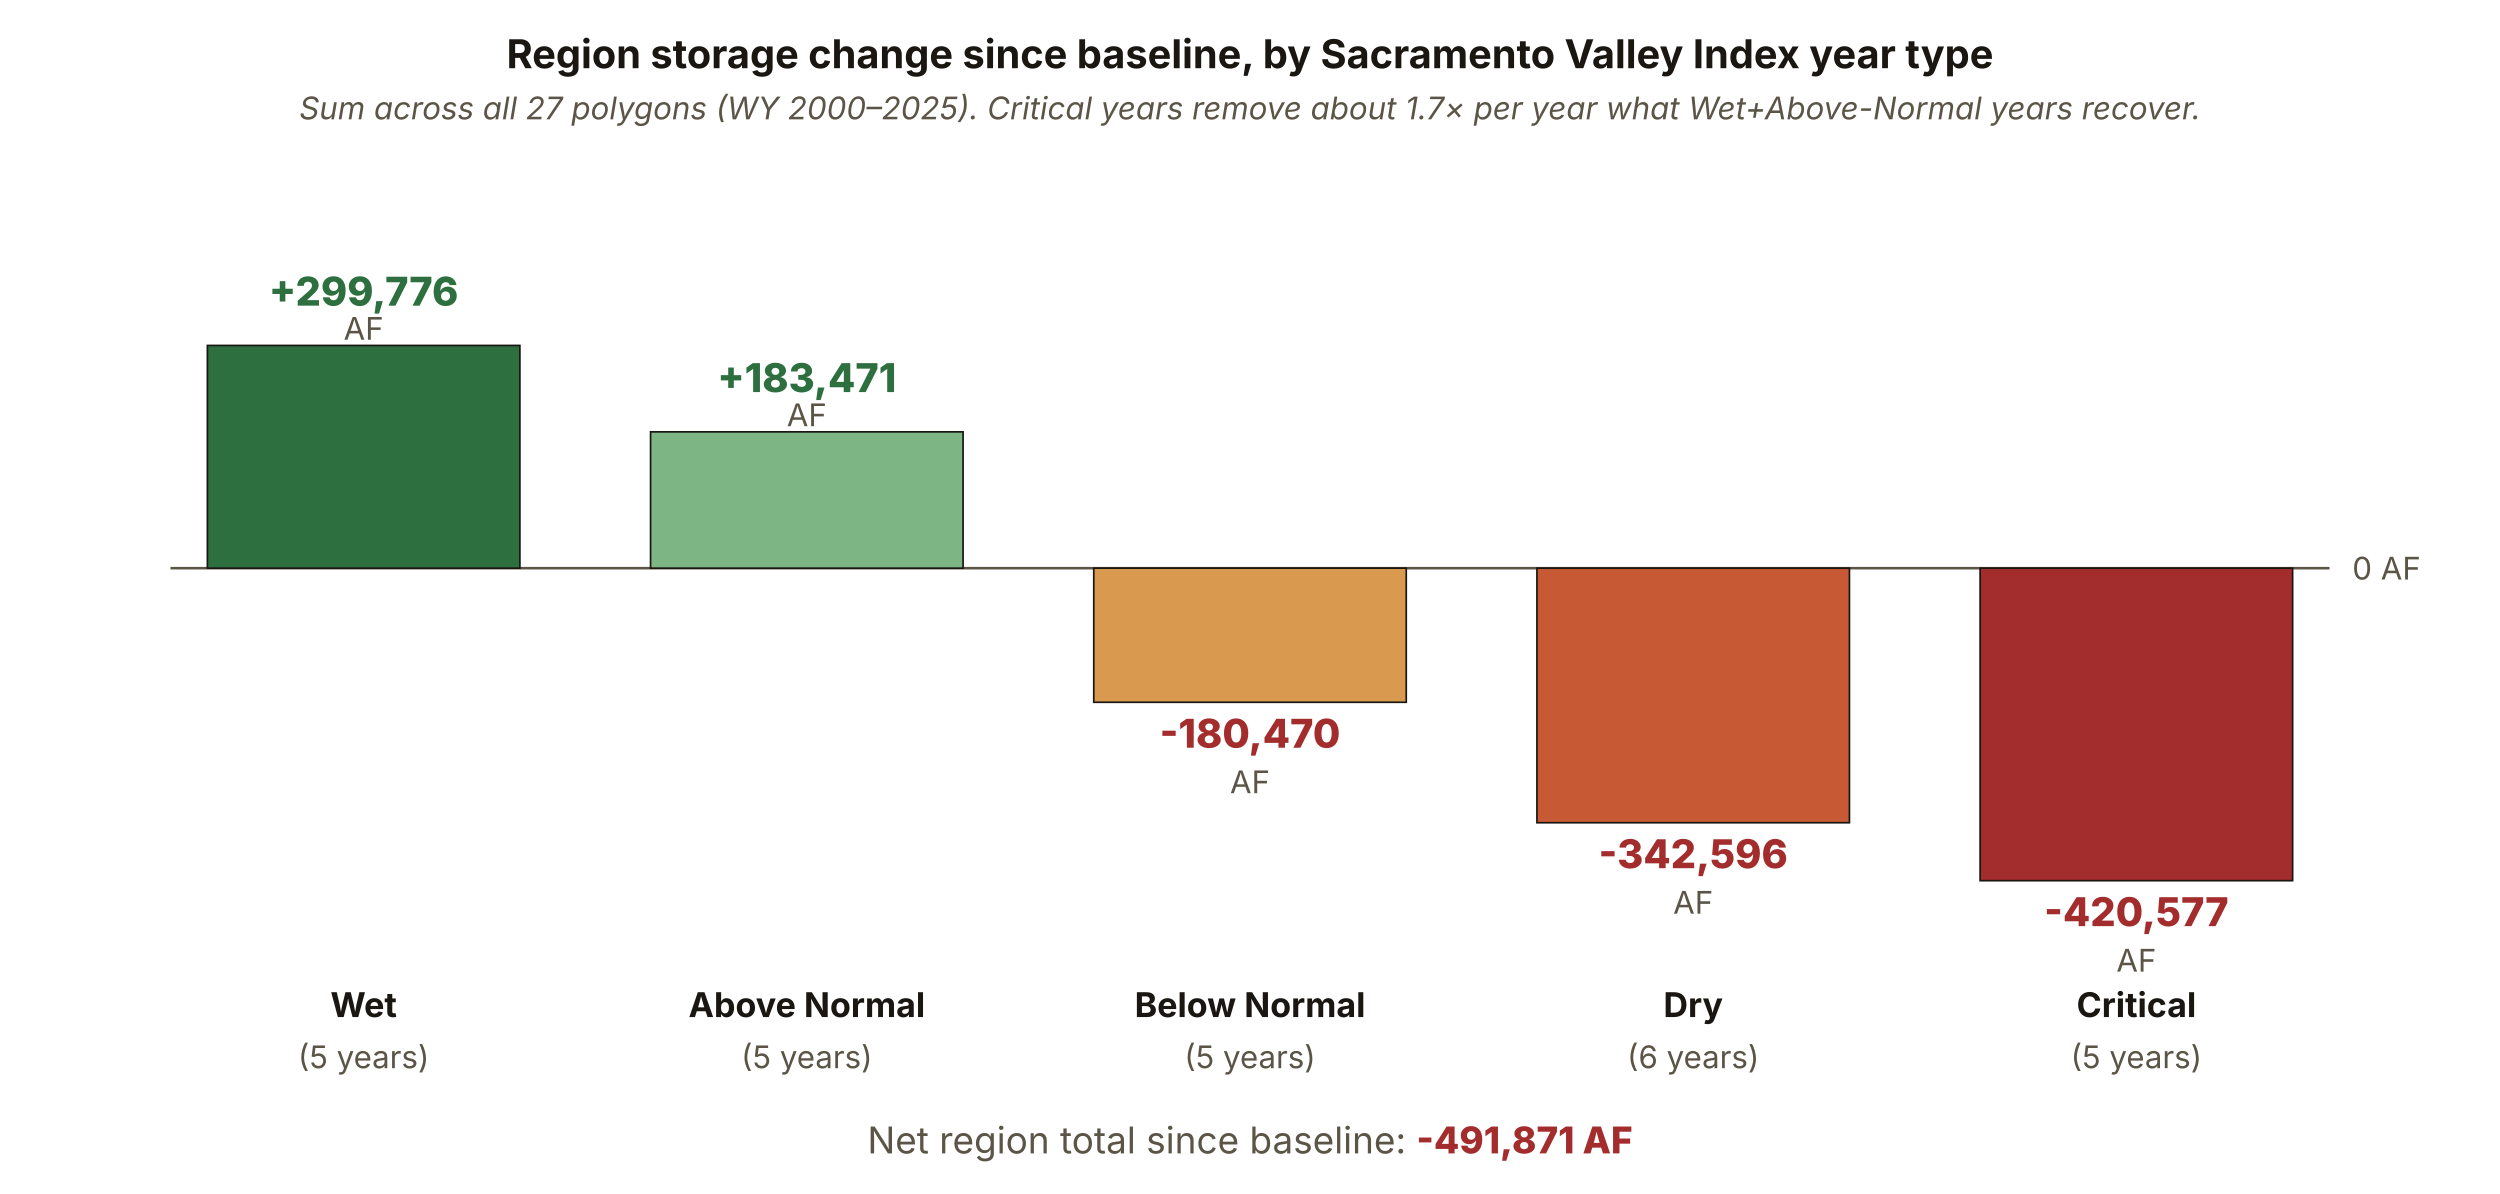
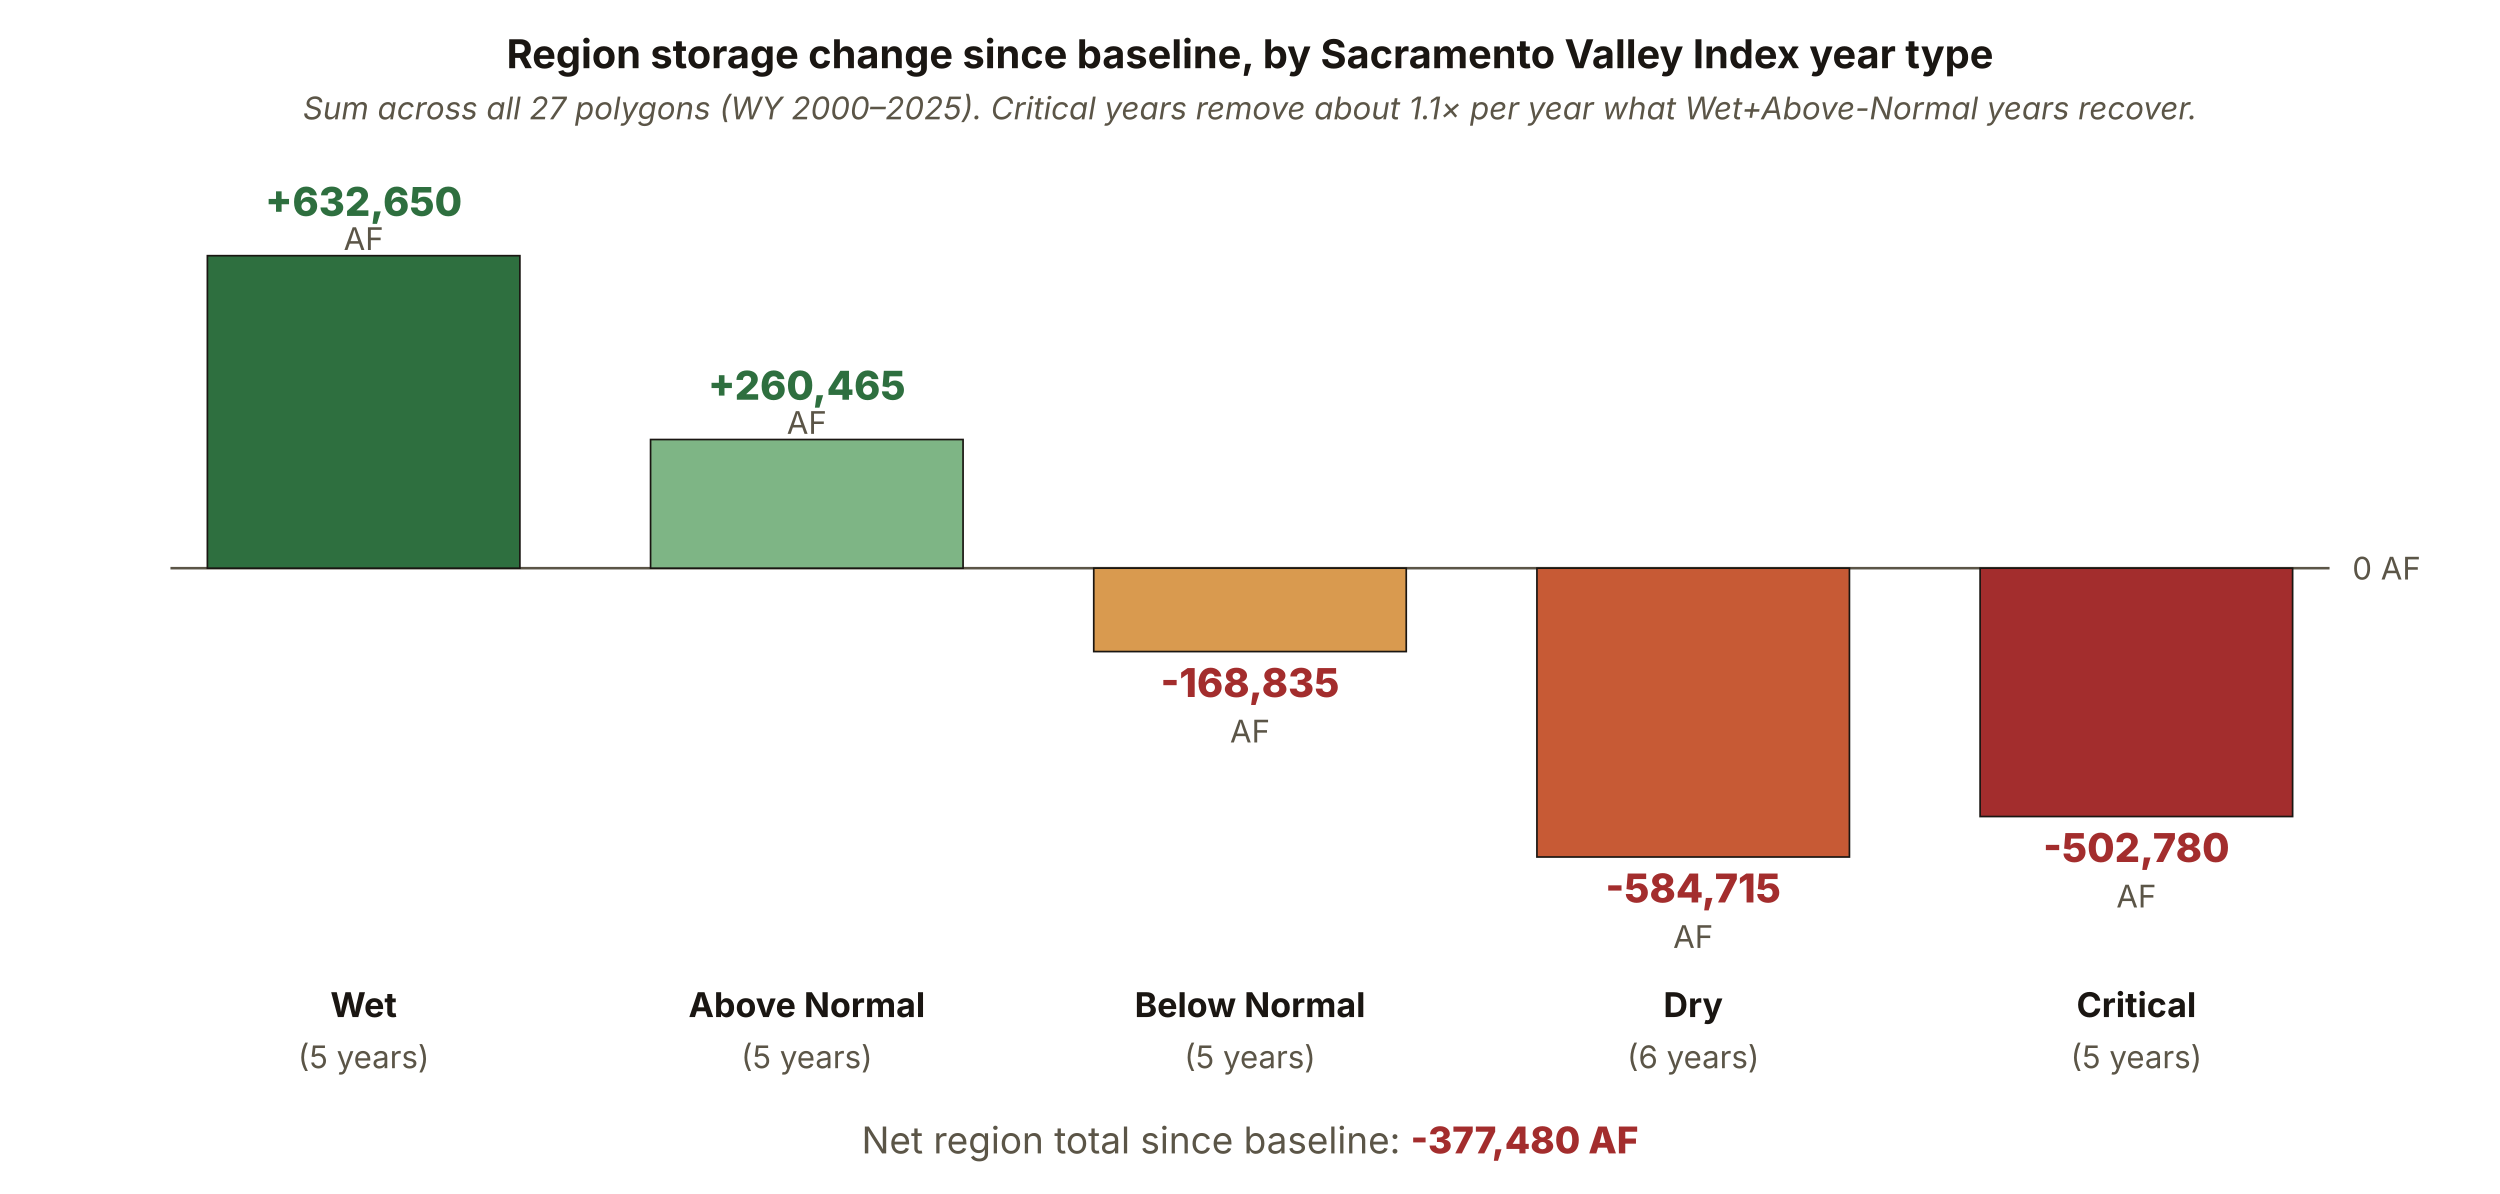
<svg xmlns="http://www.w3.org/2000/svg" viewBox="0 0 880 420" style="background:#fafaf7;font-family:'Inter',ui-sans-serif,system-ui;width:100%;height:auto;display:block;">
  <text x="440.0" y="24" text-anchor="middle" font-size="14" font-weight="700" fill="#1a1612">Region storage change since baseline, by Sacramento Valley Index year type</text>
-   <text x="440.0" y="42" text-anchor="middle" font-size="11" fill="#5b5547" font-style="italic">Sum across all 27 polygons (WY 2000–2025). Critical years remove about 1.7× per year what Wet+Above-Normal years recover.</text>
+   <text x="440.0" y="42" text-anchor="middle" font-size="11" fill="#5b5547" font-style="italic">Sum across all 27 polygons (WY 2000–2025). Critical years remove about 1.1× per year what Wet+Above-Normal years recover.</text>
  <line x1="60" y1="200" x2="820" y2="200" stroke="#5b5547" stroke-width="0.9" />
  <text x="828" y="204" font-size="11" fill="#5b5547">0 AF</text>
-   <rect x="73.0" y="121.595" width="110" height="78.405" fill="#2e6f3f" stroke="#1a1612" stroke-width="0.6" />
-   <text x="128.0" y="107.595" text-anchor="middle" font-size="14" font-weight="800" fill="#2e6f3f">+299,776</text>
-   <text x="128.0" y="119.595" text-anchor="middle" font-size="11" fill="#5b5547">AF</text>
+   <rect x="73.0" y="90.0" width="110" height="110.0" fill="#2e6f3f" stroke="#1a1612" stroke-width="0.6" />
+   <text x="128.0" y="76.0" text-anchor="middle" font-size="14" font-weight="800" fill="#2e6f3f">+632,650</text>
+   <text x="128.0" y="88.0" text-anchor="middle" font-size="11" fill="#5b5547">AF</text>
  <text x="128.0" y="358" text-anchor="middle" font-size="12" font-weight="700" fill="#1a1612">Wet</text>
  <text x="128.0" y="376" text-anchor="middle" font-size="11" fill="#5b5547">(5 years)</text>
-   <rect x="229.0" y="152.014" width="110" height="47.986" fill="#7eb585" stroke="#1a1612" stroke-width="0.6" />
-   <text x="284.0" y="138.014" text-anchor="middle" font-size="14" font-weight="800" fill="#2e6f3f">+183,471</text>
-   <text x="284.0" y="150.014" text-anchor="middle" font-size="11" fill="#5b5547">AF</text>
+   <rect x="229.0" y="154.712" width="110" height="45.288" fill="#7eb585" stroke="#1a1612" stroke-width="0.6" />
+   <text x="284.0" y="140.712" text-anchor="middle" font-size="14" font-weight="800" fill="#2e6f3f">+260,465</text>
+   <text x="284.0" y="152.712" text-anchor="middle" font-size="11" fill="#5b5547">AF</text>
  <text x="284.0" y="358" text-anchor="middle" font-size="12" font-weight="700" fill="#1a1612">Above Normal</text>
  <text x="284.0" y="376" text-anchor="middle" font-size="11" fill="#5b5547">(5 years)</text>
-   <rect x="385.0" y="200" width="110" height="47.201" fill="#d99a4f" stroke="#1a1612" stroke-width="0.6" />
-   <text x="440.0" y="263.201" text-anchor="middle" font-size="14" font-weight="800" fill="#a32d2d">-180,470</text>
-   <text x="440.0" y="279.201" text-anchor="middle" font-size="11" fill="#5b5547">AF</text>
+   <rect x="385.0" y="200" width="110" height="29.356" fill="#d99a4f" stroke="#1a1612" stroke-width="0.6" />
+   <text x="440.0" y="245.356" text-anchor="middle" font-size="14" font-weight="800" fill="#a32d2d">-168,835</text>
+   <text x="440.0" y="261.356" text-anchor="middle" font-size="11" fill="#5b5547">AF</text>
  <text x="440.0" y="358" text-anchor="middle" font-size="12" font-weight="700" fill="#1a1612">Below Normal</text>
  <text x="440.0" y="376" text-anchor="middle" font-size="11" fill="#5b5547">(5 years)</text>
-   <rect x="541.0" y="200" width="110" height="89.604" fill="#c75a35" stroke="#1a1612" stroke-width="0.6" />
-   <text x="596.0" y="305.604" text-anchor="middle" font-size="14" font-weight="800" fill="#a32d2d">-342,596</text>
-   <text x="596.0" y="321.604" text-anchor="middle" font-size="11" fill="#5b5547">AF</text>
+   <rect x="541.0" y="200" width="110" height="101.665" fill="#c75a35" stroke="#1a1612" stroke-width="0.6" />
+   <text x="596.0" y="317.665" text-anchor="middle" font-size="14" font-weight="800" fill="#a32d2d">-584,715</text>
+   <text x="596.0" y="333.665" text-anchor="middle" font-size="11" fill="#5b5547">AF</text>
  <text x="596.0" y="358" text-anchor="middle" font-size="12" font-weight="700" fill="#1a1612">Dry</text>
  <text x="596.0" y="376" text-anchor="middle" font-size="11" fill="#5b5547">(6 years)</text>
-   <rect x="697.0" y="200" width="110" height="110.0" fill="#a32d2d" stroke="#1a1612" stroke-width="0.6" />
-   <text x="752.0" y="326.0" text-anchor="middle" font-size="14" font-weight="800" fill="#a32d2d">-420,577</text>
-   <text x="752.0" y="342.0" text-anchor="middle" font-size="11" fill="#5b5547">AF</text>
+   <rect x="697.0" y="200" width="110" height="87.419" fill="#a32d2d" stroke="#1a1612" stroke-width="0.6" />
+   <text x="752.0" y="303.419" text-anchor="middle" font-size="14" font-weight="800" fill="#a32d2d">-502,780</text>
+   <text x="752.0" y="319.419" text-anchor="middle" font-size="11" fill="#5b5547">AF</text>
  <text x="752.0" y="358" text-anchor="middle" font-size="12" font-weight="700" fill="#1a1612">Critical</text>
  <text x="752.0" y="376" text-anchor="middle" font-size="11" fill="#5b5547">(5 years)</text>
-   <text x="440.0" y="406" text-anchor="middle" font-size="13" fill="#5b5547">Net region total since baseline: <tspan font-weight="800" fill="#a32d2d">-491,871 AF</tspan>
+   <text x="440.0" y="406" text-anchor="middle" font-size="13" fill="#5b5547">Net region total since baseline: <tspan font-weight="800" fill="#a32d2d">-377,480 AF</tspan>
  </text>
</svg>
